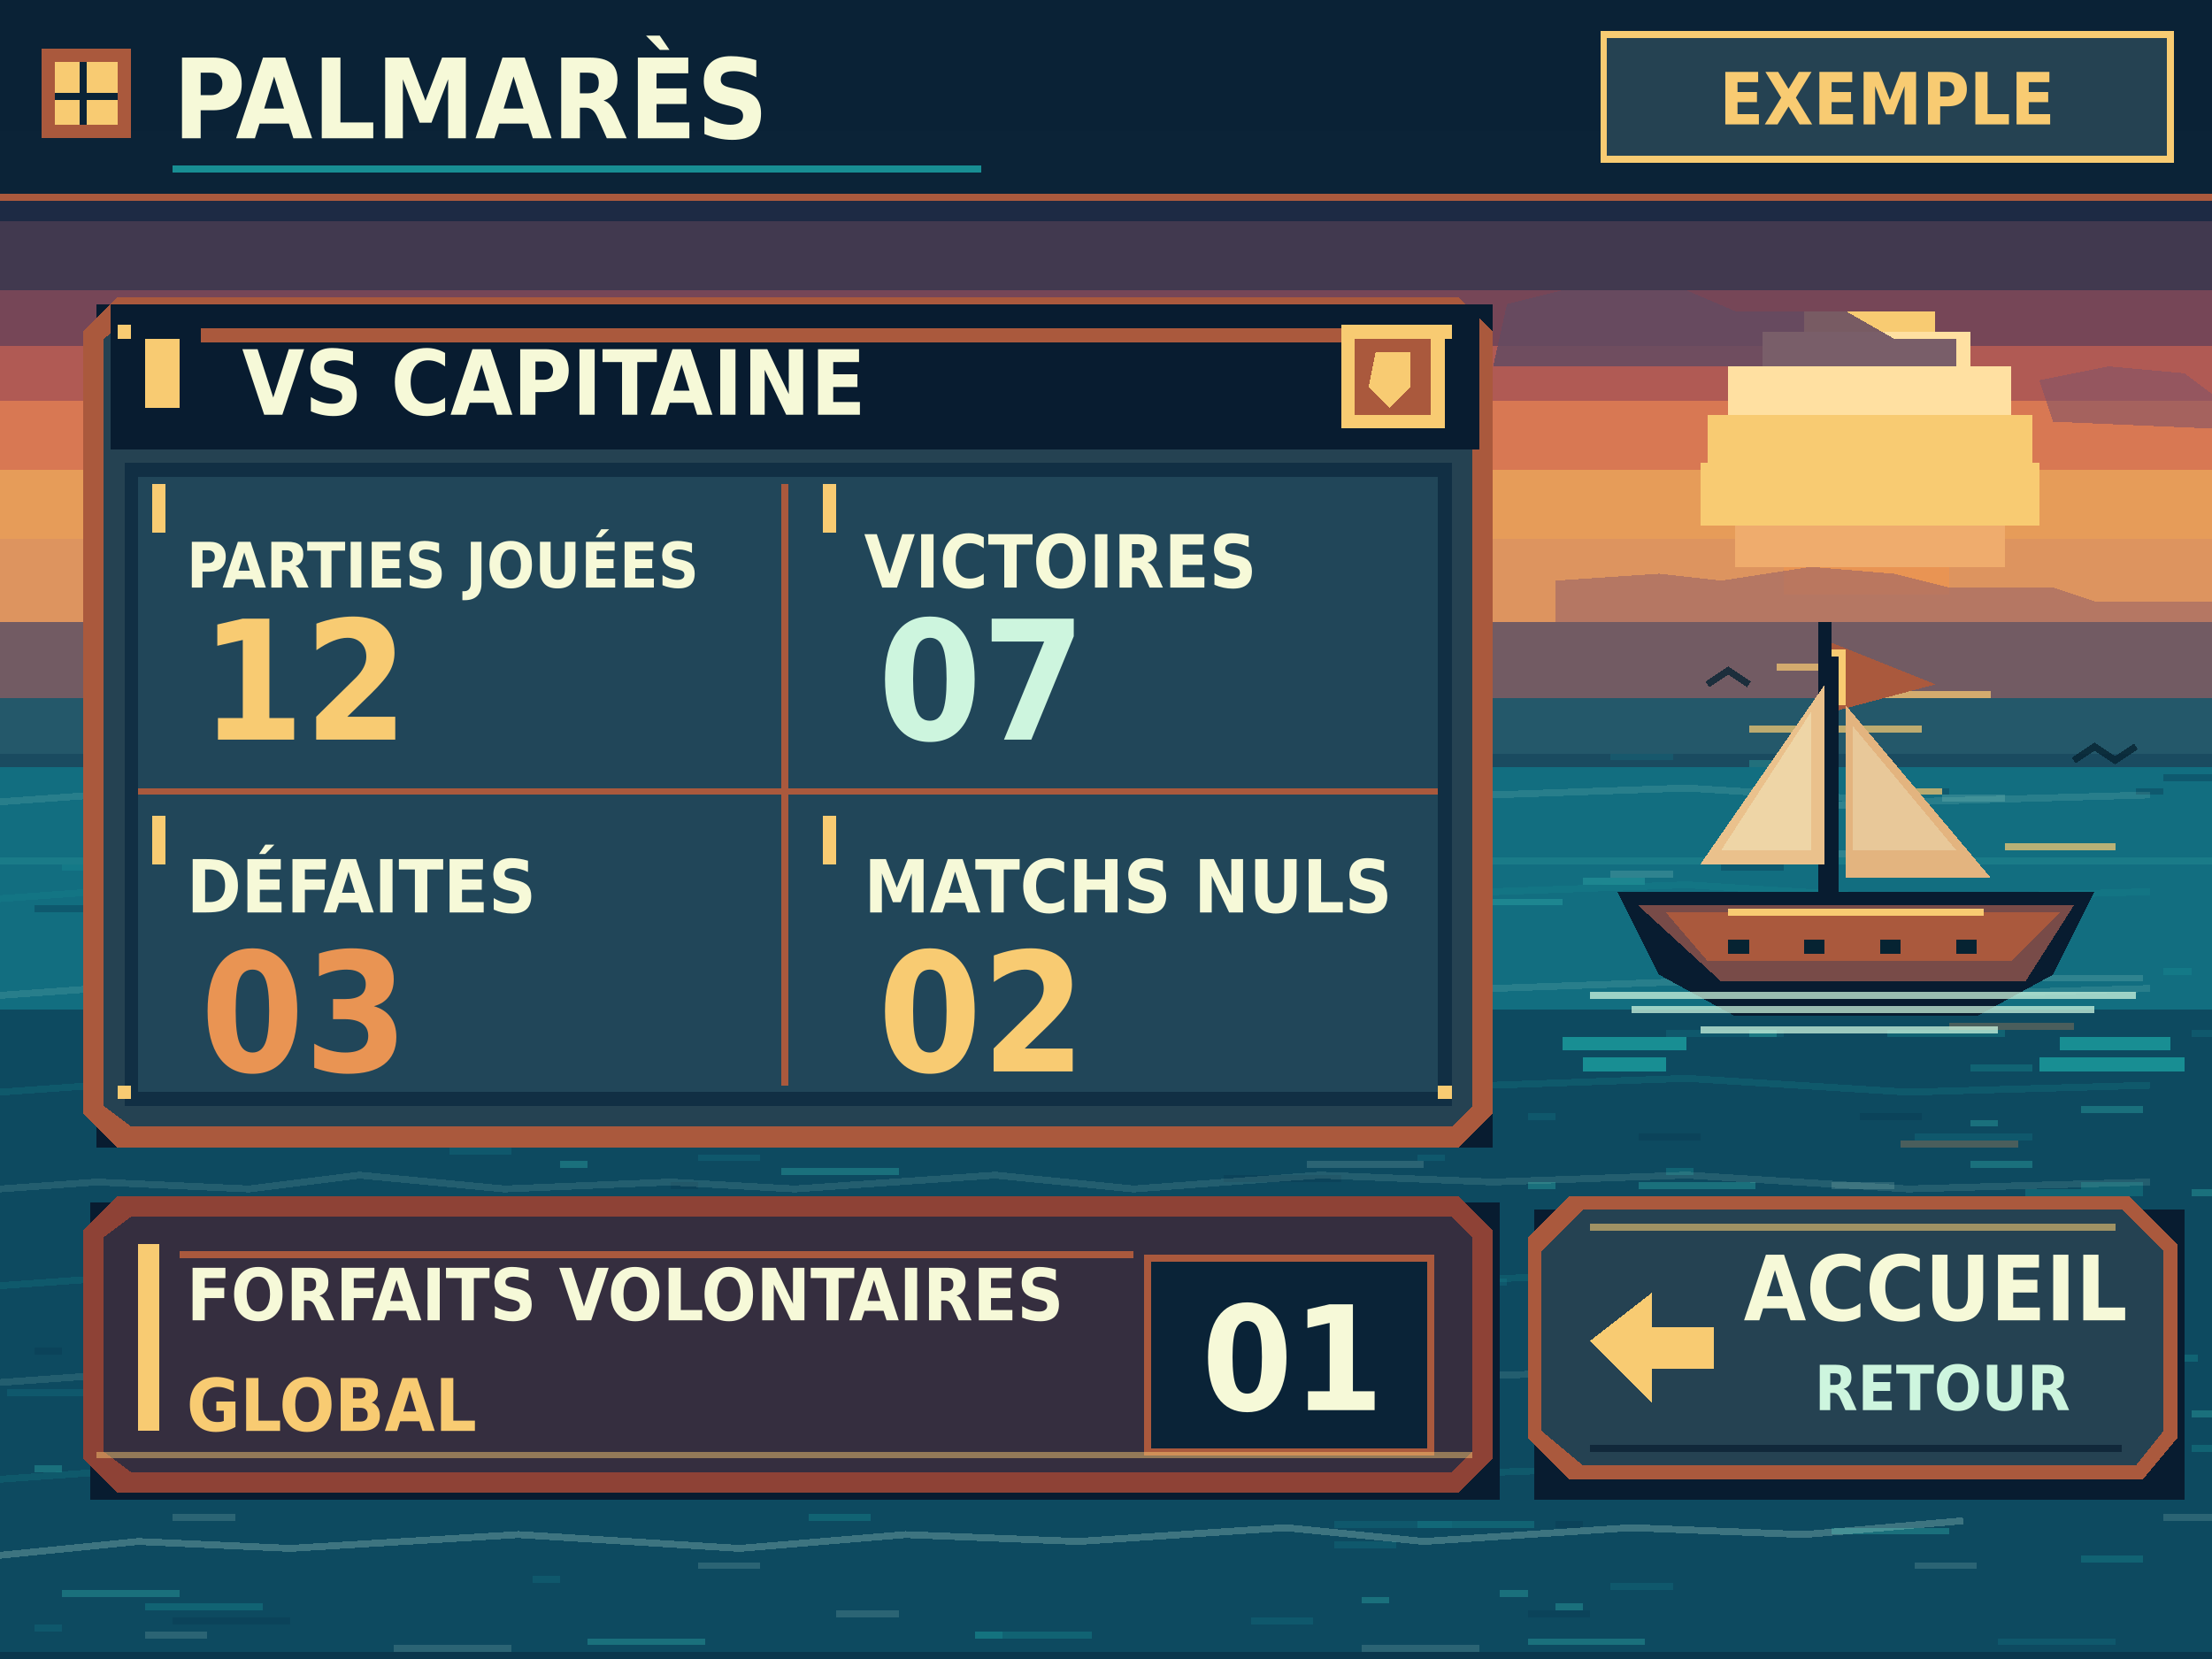
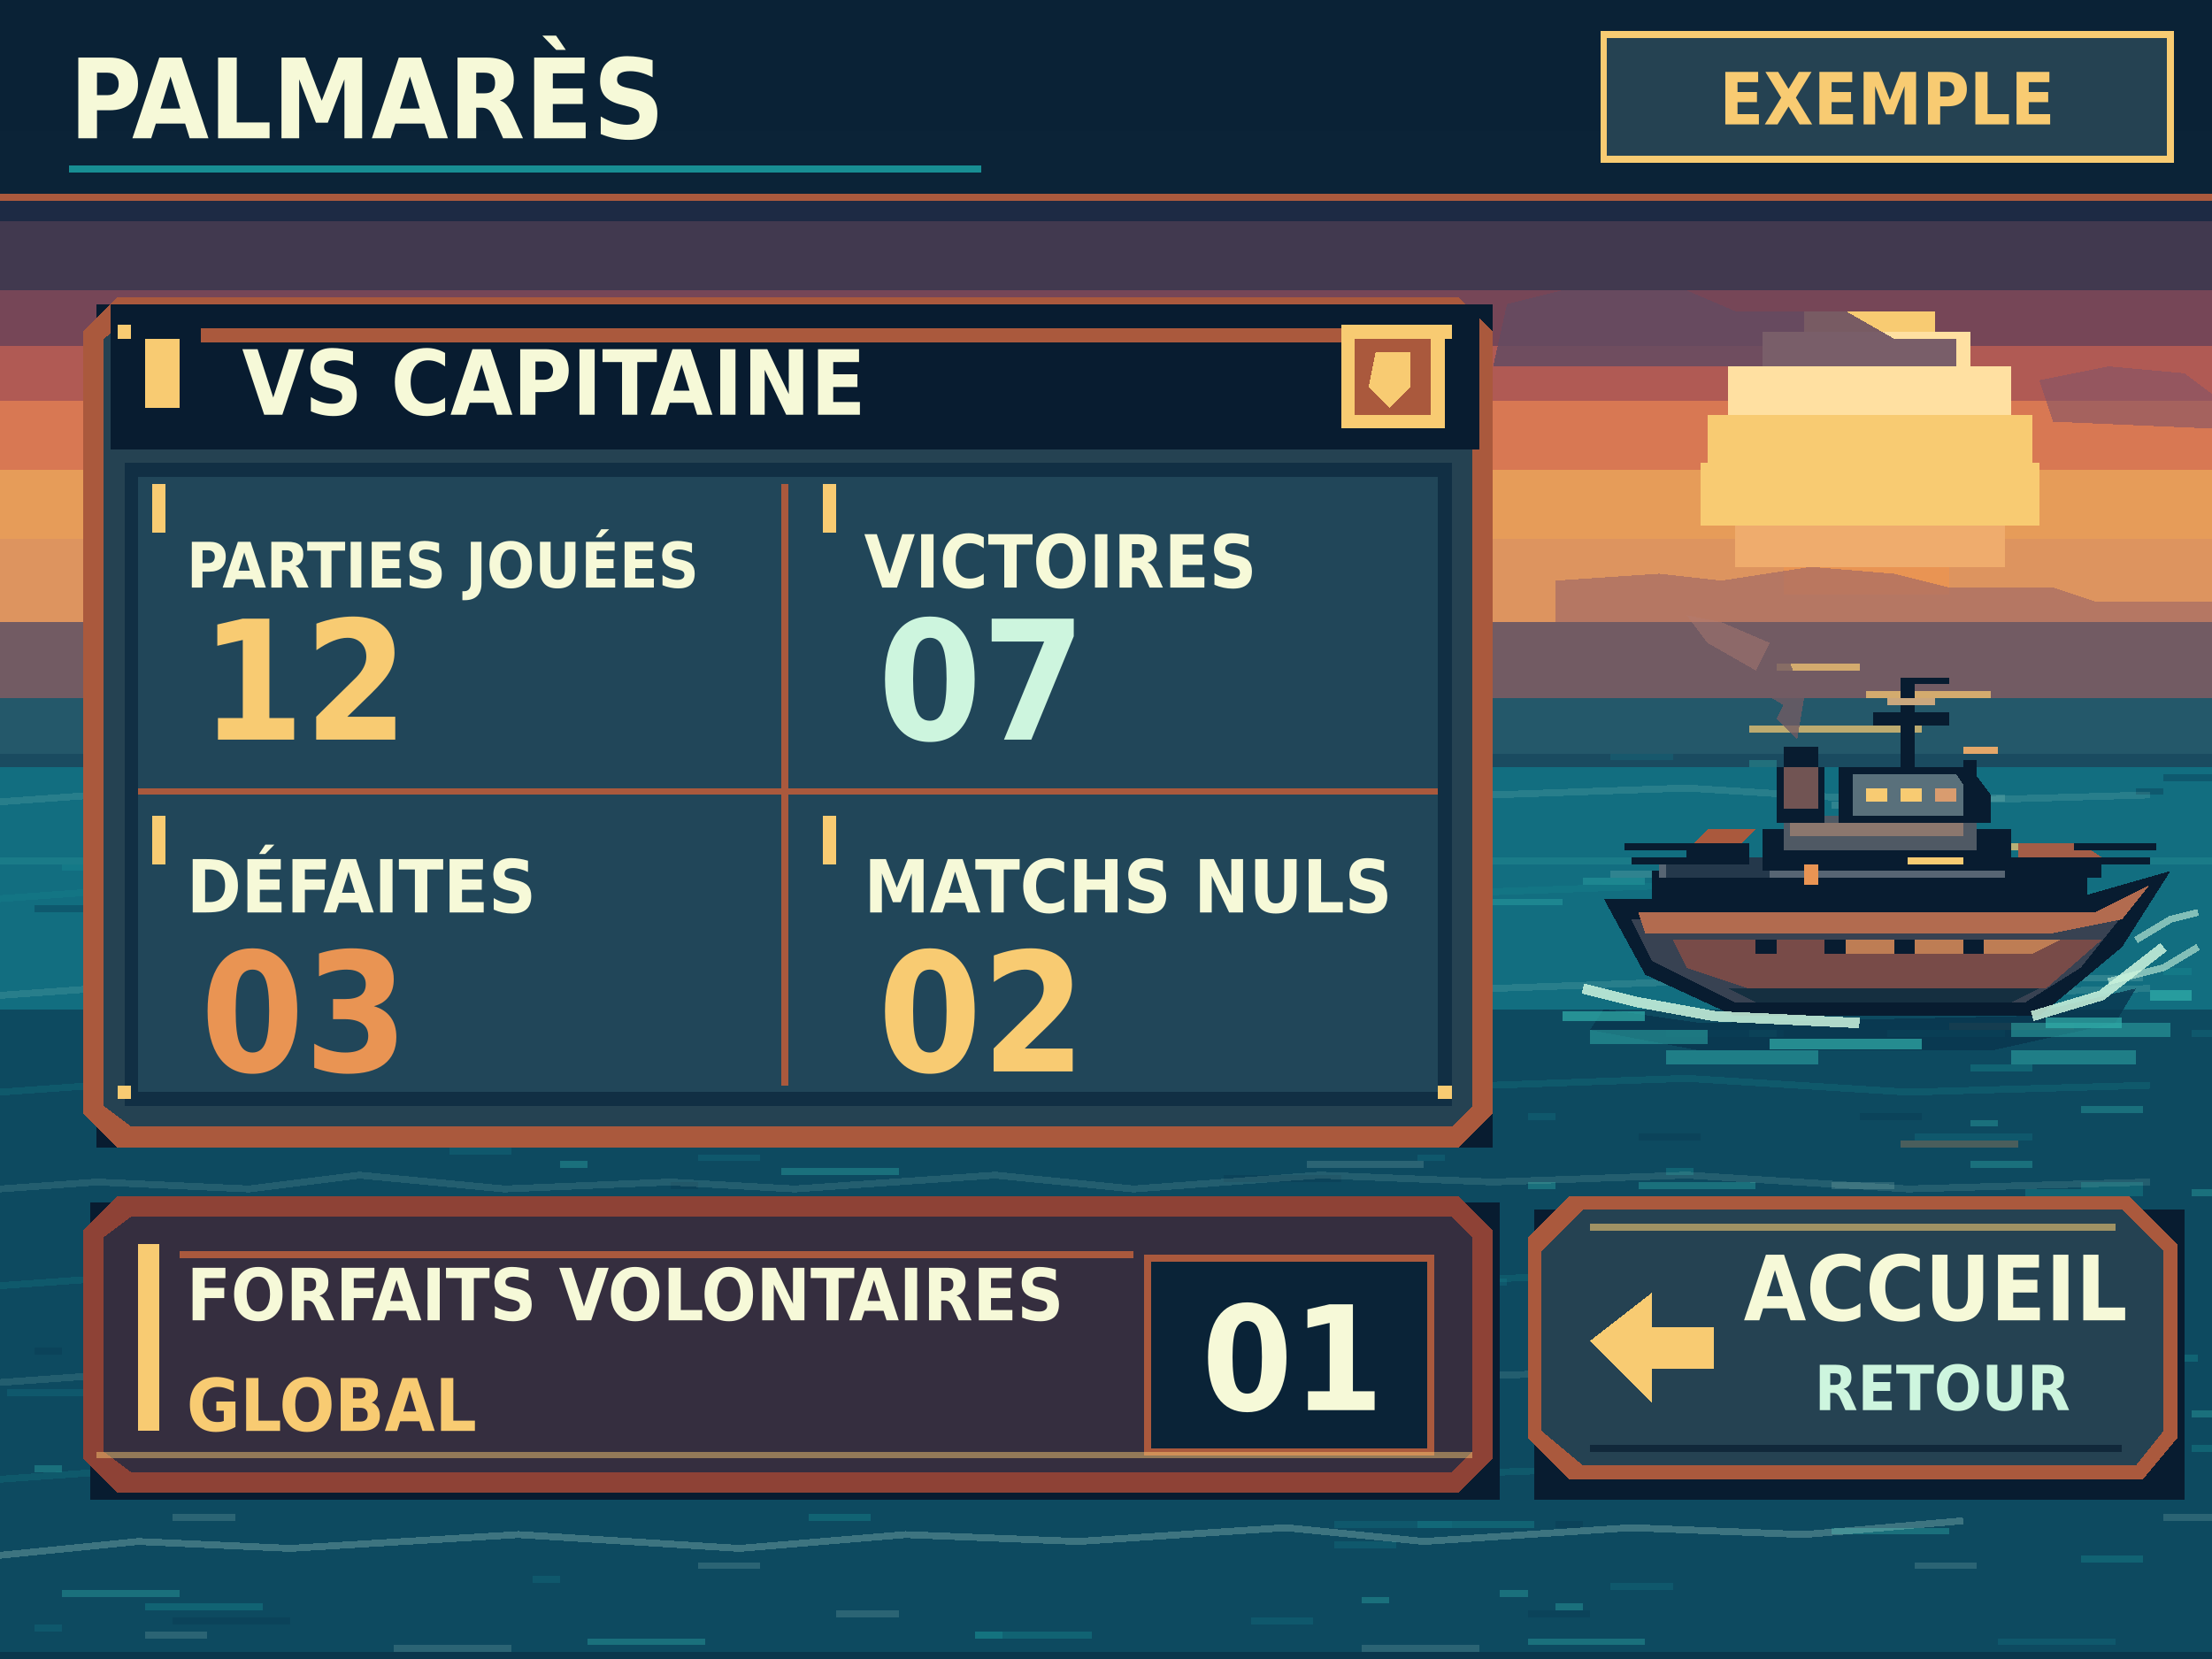
<svg xmlns="http://www.w3.org/2000/svg" width="320" height="240" viewBox="0 0 320 240" shape-rendering="crispEdges">
  <g id="scene-maritime-originale-g01-ocean-continu">
    <rect x="0" y="0" width="320" height="240" fill="#07354E" />
    <rect x="0" y="0" width="320" height="19" fill="#0A1C32" />
    <rect x="0" y="19" width="320" height="13" fill="#1D2A44" />
    <rect x="0" y="32" width="320" height="10" fill="#41394F" />
    <rect x="0" y="42" width="320" height="8" fill="#764657" />
    <rect x="0" y="50" width="320" height="8" fill="#B05A54" />
    <rect x="0" y="58" width="320" height="10" fill="#D87853" />
    <rect x="0" y="68" width="320" height="10" fill="#E69C59" />
    <rect x="0" y="78" width="320" height="12" fill="#DD945F" />
    <rect x="0" y="90" width="320" height="11" fill="#725B63" />
    <rect x="0" y="101" width="320" height="13" fill="#24586A" />
    <rect x="0" y="114" width="320" height="32" fill="#126E80" />
    <rect x="0" y="146" width="320" height="94" fill="#0D4A60" />
    <rect x="261" y="45" width="19" height="3" fill="#F8CB72" />
    <rect x="255" y="48" width="30" height="5" fill="#FFE0A1" />
    <rect x="250" y="53" width="41" height="7" fill="#FFE0A1" />
    <rect x="247" y="60" width="47" height="7" fill="#F8CB72" />
    <rect x="246" y="67" width="49" height="9" fill="#F8CB72" />
    <rect x="251" y="76" width="39" height="6" fill="#EFAC6D" />
    <rect x="258" y="82" width="24" height="4" fill="#E99453" />
    <polygon points="218,44 226,42 244,42 251,45 267,45 274,49 283,49 283,53 216,53" fill="#654B60" opacity=".87" />
    <polygon points="295,55 305,53 316,54 320,57 320,62 297,61" fill="#845465" opacity=".6" />
    <polygon points="225,84 240,83 249,84 262,82 274,83 282,85 297,85 303,87 320,87 320,90 225,90" fill="#9D6566" opacity=".62" />
    <rect x="0" y="109" width="320" height="2" fill="#07354E" opacity=".36" />
    <rect x="0" y="111" width="320" height="3" fill="#126E80" />
    <rect x="0" y="124" width="320" height="1" fill="#2B9A9C" opacity=".3" />
    <rect x="81" y="112" width="17" height="1" fill="#07354E" opacity=".37" />
    <rect x="85" y="123" width="9" height="1" fill="#126E80" opacity=".37" />
    <rect x="217" y="112" width="17" height="1" fill="#126E80" opacity=".37" />
    <rect x="221" y="171" width="4" height="1" fill="#30AFAB" opacity=".37" />
    <rect x="225" y="220" width="4" height="1" fill="#07354E" opacity=".37" />
    <rect x="165" y="109" width="9" height="1" fill="#188E93" opacity=".37" />
    <rect x="105" y="109" width="4" height="1" fill="#07354E" opacity=".37" />
    <rect x="109" y="165" width="4" height="1" fill="#126E80" opacity=".37" />
    <rect x="113" y="169" width="17" height="1" fill="#30AFAB" opacity=".37" />
    <rect x="245" y="203" width="17" height="1" fill="#126E80" opacity=".37" />
    <rect x="313" y="140" width="4" height="1" fill="#188E93" opacity=".37" />
    <rect x="317" y="204" width="3" height="1" fill="#30AFAB" opacity=".37" />
    <rect x="65" y="166" width="9" height="1" fill="#126E80" opacity=".37" />
    <rect x="5" y="235" width="4" height="1" fill="#126E80" opacity=".37" />
    <rect x="137" y="149" width="4" height="1" fill="#188E93" opacity=".37" />
    <rect x="77" y="210" width="4" height="1" fill="#CDF5DE" opacity=".16" />
    <rect x="209" y="130" width="17" height="1" fill="#30AFAB" opacity=".37" />
    <rect x="277" y="187" width="4" height="1" fill="#30AFAB" opacity=".37" />
    <rect x="25" y="219" width="9" height="1" fill="#CDF5DE" opacity=".16" />
    <rect x="93" y="153" width="17" height="1" fill="#126E80" opacity=".37" />
    <rect x="161" y="214" width="4" height="1" fill="#30AFAB" opacity=".37" />
    <rect x="293" y="172" width="17" height="1" fill="#188E93" opacity=".37" />
    <rect x="169" y="135" width="17" height="1" fill="#188E93" opacity=".37" />
    <rect x="109" y="119" width="4" height="1" fill="#30AFAB" opacity=".37" />
    <rect x="305" y="204" width="4" height="1" fill="#07354E" opacity=".37" />
    <rect x="181" y="114" width="17" height="1" fill="#30AFAB" opacity=".37" />
    <rect x="57" y="238" width="17" height="1" fill="#CDF5DE" opacity=".16" />
    <rect x="317" y="149" width="3" height="1" fill="#126E80" opacity=".37" />
    <rect x="193" y="116" width="4" height="1" fill="#30AFAB" opacity=".37" />
    <rect x="5" y="195" width="4" height="1" fill="#07354E" opacity=".37" />
    <rect x="9" y="230" width="17" height="1" fill="#30AFAB" opacity=".37" />
    <rect x="13" y="190" width="9" height="1" fill="#188E93" opacity=".37" />
    <rect x="273" y="189" width="17" height="1" fill="#CDF5DE" opacity=".16" />
    <rect x="277" y="226" width="9" height="1" fill="#CDF5DE" opacity=".16" />
    <rect x="25" y="234" width="17" height="1" fill="#07354E" opacity=".37" />
    <rect x="285" y="168" width="9" height="1" fill="#30AFAB" opacity=".37" />
    <rect x="33" y="158" width="4" height="1" fill="#07354E" opacity=".37" />
    <rect x="293" y="141" width="17" height="1" fill="#CDF5DE" opacity=".16" />
    <rect x="41" y="193" width="9" height="1" fill="#30AFAB" opacity=".37" />
    <rect x="237" y="173" width="9" height="1" fill="#07354E" opacity=".37" />
    <rect x="177" y="197" width="4" height="1" fill="#188E93" opacity=".37" />
    <rect x="181" y="182" width="9" height="1" fill="#30AFAB" opacity=".37" />
    <rect x="121" y="233" width="9" height="1" fill="#CDF5DE" opacity=".16" />
    <rect x="317" y="209" width="3" height="1" fill="#188E93" opacity=".37" />
    <rect x="1" y="201" width="17" height="1" fill="#126E80" opacity=".37" />
    <rect x="261" y="139" width="4" height="1" fill="#126E80" opacity=".37" />
    <rect x="73" y="193" width="9" height="1" fill="#126E80" opacity=".37" />
    <rect x="205" y="220" width="17" height="1" fill="#188E93" opacity=".37" />
    <rect x="273" y="149" width="17" height="1" fill="#188E93" opacity=".37" />
    <rect x="85" y="237" width="17" height="1" fill="#30AFAB" opacity=".37" />
    <rect x="153" y="133" width="4" height="1" fill="#188E93" opacity=".37" />
    <rect x="221" y="233" width="9" height="1" fill="#07354E" opacity=".37" />
    <rect x="161" y="144" width="4" height="1" fill="#126E80" opacity=".37" />
    <rect x="165" y="156" width="9" height="1" fill="#CDF5DE" opacity=".16" />
    <rect x="233" y="126" width="9" height="1" fill="#CDF5DE" opacity=".16" />
    <rect x="301" y="225" width="9" height="1" fill="#188E93" opacity=".37" />
    <rect x="241" y="149" width="17" height="1" fill="#126E80" opacity=".37" />
    <rect x="181" y="194" width="9" height="1" fill="#CDF5DE" opacity=".16" />
    <rect x="121" y="125" width="9" height="1" fill="#CDF5DE" opacity=".16" />
    <rect x="253" y="149" width="4" height="1" fill="#30AFAB" opacity=".37" />
    <rect x="65" y="144" width="4" height="1" fill="#126E80" opacity=".37" />
    <rect x="197" y="231" width="4" height="1" fill="#30AFAB" opacity=".37" />
    <rect x="73" y="195" width="9" height="1" fill="#188E93" opacity=".37" />
    <rect x="141" y="236" width="17" height="1" fill="#188E93" opacity=".37" />
    <rect x="145" y="152" width="17" height="1" fill="#126E80" opacity=".37" />
    <rect x="149" y="162" width="17" height="1" fill="#CDF5DE" opacity=".16" />
    <rect x="217" y="230" width="4" height="1" fill="#30AFAB" opacity=".37" />
    <rect x="29" y="193" width="9" height="1" fill="#07354E" opacity=".37" />
    <rect x="289" y="237" width="17" height="1" fill="#126E80" opacity=".37" />
    <rect x="229" y="185" width="9" height="1" fill="#30AFAB" opacity=".37" />
    <rect x="105" y="157" width="9" height="1" fill="#CDF5DE" opacity=".16" />
    <rect x="173" y="132" width="9" height="1" fill="#30AFAB" opacity=".37" />
    <rect x="49" y="137" width="4" height="1" fill="#188E93" opacity=".37" />
    <rect x="53" y="116" width="4" height="1" fill="#30AFAB" opacity=".37" />
    <rect x="185" y="121" width="17" height="1" fill="#126E80" opacity=".37" />
    <rect x="61" y="114" width="17" height="1" fill="#07354E" opacity=".37" />
    <rect x="129" y="193" width="9" height="1" fill="#07354E" opacity=".37" />
    <rect x="197" y="201" width="4" height="1" fill="#188E93" opacity=".37" />
    <rect x="265" y="221" width="17" height="1" fill="#30AFAB" opacity=".37" />
    <rect x="141" y="236" width="4" height="1" fill="#188E93" opacity=".37" />
    <rect x="17" y="196" width="9" height="1" fill="#CDF5DE" opacity=".16" />
    <rect x="277" y="164" width="17" height="1" fill="#126E80" opacity=".37" />
    <rect x="281" y="115" width="9" height="1" fill="#CDF5DE" opacity=".16" />
    <rect x="221" y="161" width="4" height="1" fill="#126E80" opacity=".37" />
    <rect x="97" y="171" width="4" height="1" fill="#07354E" opacity=".37" />
    <rect x="229" y="127" width="9" height="1" fill="#30AFAB" opacity=".37" />
    <rect x="105" y="150" width="17" height="1" fill="#30AFAB" opacity=".37" />
    <rect x="237" y="164" width="9" height="1" fill="#07354E" opacity=".37" />
    <rect x="241" y="169" width="4" height="1" fill="#188E93" opacity=".37" />
    <rect x="309" y="121" width="4" height="1" fill="#126E80" opacity=".37" />
    <rect x="249" y="125" width="9" height="1" fill="#07354E" opacity=".37" />
    <rect x="253" y="110" width="4" height="1" fill="#30AFAB" opacity=".37" />
    <rect x="193" y="223" width="9" height="1" fill="#126E80" opacity=".37" />
    <rect x="5" y="131" width="9" height="1" fill="#07354E" opacity=".37" />
    <rect x="265" y="145" width="9" height="1" fill="#CDF5DE" opacity=".16" />
    <rect x="141" y="135" width="9" height="1" fill="#126E80" opacity=".37" />
    <rect x="81" y="168" width="4" height="1" fill="#30AFAB" opacity=".37" />
    <rect x="85" y="150" width="9" height="1" fill="#188E93" opacity=".37" />
    <rect x="89" y="212" width="4" height="1" fill="#07354E" opacity=".37" />
    <rect x="221" y="237" width="17" height="1" fill="#30AFAB" opacity=".37" />
    <rect x="33" y="121" width="9" height="1" fill="#188E93" opacity=".37" />
    <rect x="101" y="191" width="4" height="1" fill="#188E93" opacity=".37" />
    <rect x="41" y="148" width="4" height="1" fill="#126E80" opacity=".37" />
    <rect x="237" y="171" width="17" height="1" fill="#30AFAB" opacity=".37" />
    <rect x="177" y="170" width="17" height="1" fill="#07354E" opacity=".37" />
    <rect x="309" y="196" width="9" height="1" fill="#188E93" opacity=".37" />
    <rect x="185" y="192" width="4" height="1" fill="#188E93" opacity=".37" />
    <rect x="317" y="172" width="3" height="1" fill="#30AFAB" opacity=".37" />
    <rect x="65" y="185" width="9" height="1" fill="#188E93" opacity=".37" />
    <rect x="261" y="123" width="17" height="1" fill="#CDF5DE" opacity=".16" />
    <rect x="137" y="207" width="9" height="1" fill="#126E80" opacity=".37" />
    <rect x="77" y="228" width="4" height="1" fill="#126E80" opacity=".37" />
    <rect x="273" y="176" width="9" height="1" fill="#188E93" opacity=".37" />
    <rect x="149" y="145" width="9" height="1" fill="#CDF5DE" opacity=".16" />
    <rect x="25" y="118" width="4" height="1" fill="#07354E" opacity=".37" />
    <rect x="285" y="162" width="4" height="1" fill="#30AFAB" opacity=".37" />
    <rect x="289" y="207" width="4" height="1" fill="#CDF5DE" opacity=".16" />
    <rect x="37" y="152" width="9" height="1" fill="#126E80" opacity=".37" />
    <rect x="169" y="153" width="9" height="1" fill="#126E80" opacity=".37" />
    <rect x="301" y="182" width="4" height="1" fill="#30AFAB" opacity=".37" />
    <rect x="49" y="155" width="17" height="1" fill="#30AFAB" opacity=".37" />
    <rect x="309" y="114" width="4" height="1" fill="#07354E" opacity=".37" />
    <rect x="313" y="219" width="7" height="1" fill="#CDF5DE" opacity=".16" />
    <rect x="189" y="168" width="17" height="1" fill="#CDF5DE" opacity=".16" />
    <rect x="129" y="120" width="9" height="1" fill="#07354E" opacity=".37" />
    <rect x="197" y="238" width="17" height="1" fill="#CDF5DE" opacity=".16" />
    <rect x="265" y="171" width="9" height="1" fill="#CDF5DE" opacity=".16" />
    <rect x="269" y="161" width="9" height="1" fill="#07354E" opacity=".37" />
    <rect x="273" y="114" width="9" height="1" fill="#07354E" opacity=".37" />
    <rect x="21" y="236" width="9" height="1" fill="#CDF5DE" opacity=".16" />
    <rect x="25" y="147" width="9" height="1" fill="#188E93" opacity=".37" />
    <rect x="285" y="174" width="4" height="1" fill="#188E93" opacity=".37" />
    <rect x="225" y="232" width="4" height="1" fill="#30AFAB" opacity=".37" />
    <rect x="101" y="226" width="9" height="1" fill="#CDF5DE" opacity=".16" />
    <rect x="233" y="229" width="9" height="1" fill="#126E80" opacity=".37" />
    <rect x="301" y="171" width="9" height="1" fill="#188E93" opacity=".37" />
    <rect x="49" y="187" width="17" height="1" fill="#30AFAB" opacity=".37" />
    <rect x="181" y="234" width="9" height="1" fill="#126E80" opacity=".37" />
    <rect x="249" y="137" width="4" height="1" fill="#CDF5DE" opacity=".16" />
    <rect x="189" y="126" width="17" height="1" fill="#126E80" opacity=".37" />
    <rect x="193" y="220" width="17" height="1" fill="#126E80" opacity=".37" />
    <rect x="261" y="206" width="17" height="1" fill="#CDF5DE" opacity=".16" />
    <rect x="9" y="125" width="9" height="1" fill="#188E93" opacity=".37" />
    <rect x="269" y="208" width="17" height="1" fill="#126E80" opacity=".37" />
    <rect x="209" y="111" width="4" height="1" fill="#126E80" opacity=".37" />
    <rect x="85" y="151" width="9" height="1" fill="#07354E" opacity=".37" />
    <rect x="153" y="137" width="9" height="1" fill="#07354E" opacity=".37" />
    <rect x="93" y="138" width="9" height="1" fill="#07354E" opacity=".37" />
    <rect x="97" y="164" width="17" height="1" fill="#188E93" opacity=".37" />
    <rect x="101" y="167" width="9" height="1" fill="#126E80" opacity=".37" />
    <rect x="233" y="109" width="9" height="1" fill="#126E80" opacity=".37" />
    <rect x="301" y="160" width="9" height="1" fill="#30AFAB" opacity=".37" />
    <rect x="177" y="143" width="4" height="1" fill="#30AFAB" opacity=".37" />
    <rect x="117" y="219" width="9" height="1" fill="#188E93" opacity=".37" />
    <rect x="313" y="112" width="7" height="1" fill="#07354E" opacity=".37" />
    <rect x="125" y="197" width="17" height="1" fill="#188E93" opacity=".37" />
    <rect x="129" y="126" width="4" height="1" fill="#30AFAB" opacity=".37" />
    <rect x="5" y="212" width="4" height="1" fill="#30AFAB" opacity=".37" />
    <rect x="265" y="116" width="9" height="1" fill="#CDF5DE" opacity=".16" />
    <rect x="205" y="167" width="4" height="1" fill="#126E80" opacity=".37" />
    <rect x="209" y="185" width="9" height="1" fill="#126E80" opacity=".37" />
    <rect x="21" y="232" width="17" height="1" fill="#188E93" opacity=".37" />
    <rect x="89" y="133" width="9" height="1" fill="#30AFAB" opacity=".37" />
    <rect x="285" y="154" width="9" height="1" fill="#188E93" opacity=".37" />
    <rect x="161" y="192" width="9" height="1" fill="#126E80" opacity=".37" />
    <path d="M0 116l14-1 22 1 16-2 21 2 24-1 18 1 29-2 20 2 27-2 25 1 28-1 32 2 35-1" fill="none" stroke="#CDF5DE" stroke-width="1" opacity=".12" />
    <path d="M0 130l14-1 22 1 16-2 21 2 24-1 18 1 29-2 20 2 27-2 25 1 28-1 32 2 35-1" fill="none" stroke="#188E93" stroke-width="1" opacity=".23" />
    <path d="M0 144l14-1 22 1 16-2 21 2 24-1 18 1 29-2 20 2 27-2 25 1 28-1 32 2 35-1" fill="none" stroke="#CDF5DE" stroke-width="1" opacity=".12" />
    <path d="M0 158l14-1 22 1 16-2 21 2 24-1 18 1 29-2 20 2 27-2 25 1 28-1 32 2 35-1" fill="none" stroke="#188E93" stroke-width="1" opacity=".23" />
    <path d="M0 172l14-1 22 1 16-2 21 2 24-1 18 1 29-2 20 2 27-2 25 1 28-1 32 2 35-1" fill="none" stroke="#CDF5DE" stroke-width="1" opacity=".12" />
    <path d="M0 186l14-1 22 1 16-2 21 2 24-1 18 1 29-2 20 2 27-2 25 1 28-1 32 2 35-1" fill="none" stroke="#188E93" stroke-width="1" opacity=".23" />
    <path d="M0 200l14-1 22 1 16-2 21 2 24-1 18 1 29-2 20 2 27-2 25 1 28-1 32 2 35-1" fill="none" stroke="#CDF5DE" stroke-width="1" opacity=".12" />
    <path d="M0 214l14-1 22 1 16-2 21 2 24-1 18 1 29-2 20 2 27-2 25 1 28-1 32 2 35-1" fill="none" stroke="#188E93" stroke-width="1" opacity=".23" />
    <rect x="257" y="96" width="12" height="1" fill="#F8CB72" opacity=".72" />
    <rect x="270" y="100" width="18" height="1" fill="#F8CB72" opacity=".72" />
    <rect x="253" y="105" width="25" height="1" fill="#F8CB72" opacity=".72" />
    <rect x="269" y="114" width="12" height="1" fill="#F8CB72" opacity=".72" />
    <rect x="290" y="122" width="16" height="1" fill="#F8CB72" opacity=".72" />
    <rect x="260" y="134" width="21" height="1" fill="#E99453" opacity=".28" />
    <rect x="282" y="148" width="18" height="1" fill="#E99453" opacity=".28" />
    <rect x="275" y="165" width="17" height="1" fill="#E99453" opacity=".28" />
    <rect x="293" y="175" width="20" height="1" fill="#E99453" opacity=".28" />
    <rect x="255" y="184" width="27" height="1" fill="#E99453" opacity=".28" />
    <rect x="277" y="211" width="25" height="1" fill="#E99453" opacity=".28" />
  </g>
-   <g id="navire-decoratif-ancre-dans-la-mer">
-     <path d="M264 90v42" fill="none" stroke="#081C30" stroke-width="2" />
-     <path d="M265 93l15 6-15 4z" fill="#AA593D" />
-     <rect x="265" y="94" width="2" height="8" fill="#F8CB72" />
-     <path d="M264 99l-18 26h18z" fill="#EAC18C" />
-     <path d="M267 102l21 25h-21z" fill="#E3B47F" />
-     <path d="M262 103l-13 20h13z" fill="#F6F9D8" opacity=".35" />
-     <path d="M268 105l15 18h-15z" fill="#F6F9D8" opacity=".30" />
-     <rect x="264" y="95" width="2" height="38" fill="#081C30" />
-     <path d="M234 129h69l-6 12-11 6h-35l-11-6z" fill="#081C30" />
-     <path d="M237 131h63l-7 11h-44z" fill="#784B48" />
-     <path d="M241 132h57l-7 7h-44z" fill="#AA593D" />
-     <path d="M250 132h37" fill="none" stroke="#F8CB72" stroke-width="1" />
-     <rect x="250" y="136" width="3" height="2" fill="#062332" />
-     <rect x="261" y="136" width="3" height="2" fill="#062332" />
-     <rect x="272" y="136" width="3" height="2" fill="#062332" />
-     <rect x="283" y="136" width="3" height="2" fill="#062332" />
-     <path d="M230 144h79m-73 2h67m-57 3h43" fill="none" stroke="#CDF5DE" stroke-width="1" opacity=".74" />
-     <path d="M226 151h18m54 0h16m-85 3h12m54 0h21" fill="none" stroke="#188E93" stroke-width="2" />
-     <path d="M300 110l3 -2 3 2 3-2m-62-9l3-2 3 2" fill="none" stroke="#062332" stroke-width="1" opacity=".8" />
+   <g id="navire-guerre-illustre-ancre-dans-la-mer" data-scene-role="navire-militaire">
+     <path d="M232 146l14 2 46-1 17-4-3 5-18 4h-42l-16-3z" fill="#07354E" opacity=".8" />
+     <path d="M230 150h17m44-1h23m-73 4h22m28 0h18" fill="none" stroke="#30AFAB" stroke-width="2" opacity=".52" />
+     <path d="M232 130h68l14-4-7 11-12 10h-44l-13-6z" fill="#081C30" />
+     <path d="M236 133h68l5-3-8 10-8 5h-42l-12-6z" fill="#384252" />
+     <path d="M242 136h62l-8 7h-43l-9-3z" fill="#784B48" />
+     <path d="M250 143h45l-4 2h-37z" fill="#152F40" />
+     <path d="M237 132h66l8-4-4 5-10 2h-59z" fill="#B26B4F" />
+     <path d="M266 136h32l-4 2h-27z" fill="#D68D58" opacity=".75" />
+     <rect x="239" y="126" width="63" height="4" fill="#081C30" />
+     <rect x="240" y="125" width="60" height="2" fill="#576573" />
+     <path d="M241 124h15v3h-15z" fill="#24384B" />
+     <rect x="244" y="122" width="9" height="3" fill="#081C30" />
+     <path d="M245 122h7l2-2h-7z" fill="#AA593D" />
+     <rect x="235" y="122" width="11" height="1" fill="#081C30" />
+     <rect x="236" y="124" width="9" height="1" fill="#081C30" />
+     <path d="M290 124h14v3h-14z" fill="#081C30" />
+     <path d="M292 122h9l3 2h-12z" fill="#A45D47" />
+     <rect x="300" y="122" width="12" height="1" fill="#081C30" />
+     <rect x="301" y="124" width="10" height="1" fill="#081C30" />
+     <rect x="255" y="120" width="36" height="6" fill="#081C30" />
+     <path d="M258 118h28v5h-28z" fill="#4F5964" />
+     <rect x="259" y="119" width="25" height="2" fill="#8B776E" />
+     <path d="M266 111h19l3 4v4h-22z" fill="#081C30" />
+     <path d="M268 112h15l2 3v3h-17z" fill="#59707B" />
+     <rect x="270" y="114" width="3" height="2" fill="#F8CB72" />
+     <rect x="275" y="114" width="3" height="2" fill="#F8CB72" />
+     <rect x="280" y="114" width="3" height="2" fill="#D99C6F" />
+     <rect x="257" y="111" width="7" height="8" fill="#081C30" />
+     <rect x="258" y="111" width="5" height="6" fill="#715453" />
+     <rect x="258" y="108" width="5" height="3" fill="#081C30" />
+     <path d="M260 107l-3-3 1-2-5-3 1-2-6-3 2-2 9 4 2 5z" fill="#725B63" opacity=".78" />
+     <path d="M254 97l-7-4-3-4 5 1 7 3z" fill="#B27B72" opacity=".42" />
+     <rect x="275" y="98" width="2" height="13" fill="#081C30" />
+     <rect x="271" y="103" width="11" height="2" fill="#081C30" />
+     <rect x="273" y="101" width="7" height="1" fill="#C9A77E" />
+     <rect x="277" y="98" width="5" height="1" fill="#081C30" />
+     <rect x="284" y="110" width="2" height="9" fill="#081C30" />
+     <rect x="284" y="108" width="5" height="1" fill="#E4A769" />
+     <rect x="261" y="125" width="2" height="3" fill="#E99453" />
+     <rect x="276" y="124" width="8" height="1" fill="#F8CB72" />
+     <rect x="254" y="136" width="3" height="2" fill="#081C30" />
+     <rect x="264" y="136" width="3" height="2" fill="#081C30" />
+     <rect x="274" y="136" width="3" height="2" fill="#081C30" />
+     <rect x="284" y="136" width="3" height="2" fill="#081C30" />
+     <path d="M229 143l8 2 11 2 21 1m25-1 10-3 9-7" fill="none" stroke="#CDF5DE" stroke-width="1.5" opacity=".85" />
+     <path d="M226 147h12m58 1h11m4-4h6m-61 7h22" fill="none" stroke="#30AFAB" stroke-width="1.5" opacity=".7" />
+     <path d="M309 136l5-3 4-1m-13 10 8-2 5-3" fill="none" stroke="#CDF5DE" stroke-width="1" opacity=".6" />
  </g>
  <g id="entete-palmares-et-avertissement-fictif">
    <rect x="0" y="0" width="320" height="29" fill="#0A2337" opacity=".95" />
    <rect x="0" y="28" width="320" height="1" fill="#AA593D" />
-     <rect x="6" y="7" width="13" height="13" fill="#AA593D" />
-     <rect x="8" y="9" width="9" height="9" fill="#F8CB72" />
-     <path d="M12 9v9m-4-4h9" fill="none" stroke="#0A2337" stroke-width="1" />
-     <text x="25" y="20" fill="#F6F9D8" font-family="DejaVu Sans Condensed,DejaVu Sans,sans-serif" font-size="16" font-weight="700" text-anchor="start">PALMARÈS</text>
-     <rect x="25" y="24" width="117" height="1" fill="#188E93" />
+     <text x="10" y="20" fill="#F6F9D8" font-family="DejaVu Sans Condensed,DejaVu Sans,sans-serif" font-size="16" font-weight="700" text-anchor="start">PALMARÈS</text>
+     <rect x="10" y="24" width="132" height="1" fill="#188E93" />
    <rect x="232" y="5" width="82" height="18" fill="#254252" stroke="#F8CB72" stroke-width="1" />
    <text x="273" y="18" fill="#F8CB72" font-family="DejaVu Sans Condensed,DejaVu Sans,sans-serif" font-size="10.4" font-weight="700" text-anchor="middle">EXEMPLE</text>
  </g>
  <g id="journal-de-bord-stats-capitaine">
    <rect x="14" y="44" width="202" height="122" fill="#081C30" />
    <polygon points="17,43 211,43 216,48 216,161 211,166 17,166 12,161 12,48" fill="#AA593D" />
    <polygon points="19,46 209,46 213,49 213,160 210,163 19,163 15,160 15,49" fill="#254252" />
    <rect x="22" y="70" width="65" height="1" fill="#3A5C63" opacity=".4" />
    <rect x="105" y="75" width="78" height="1" fill="#3A5C63" opacity=".4" />
    <rect x="36" y="104" width="58" height="1" fill="#3A5C63" opacity=".4" />
    <rect x="130" y="108" width="69" height="1" fill="#3A5C63" opacity=".4" />
    <rect x="22" y="125" width="47" height="1" fill="#3A5C63" opacity=".4" />
    <rect x="112" y="156" width="75" height="1" fill="#3A5C63" opacity=".4" />
    <rect x="23" y="159" width="72" height="1" fill="#3A5C63" opacity=".4" />
    <rect x="16" y="44" width="198" height="21" fill="#081C30" />
    <rect x="21" y="49" width="5" height="10" fill="#F8CB72" />
    <path d="M29 48h172v1H29" fill="none" stroke="#AA593D" stroke-width="1" />
    <text x="35" y="60" fill="#F6F9D8" font-family="DejaVu Sans Condensed,DejaVu Sans,sans-serif" font-size="13" font-weight="800" text-anchor="start">VS CAPITAINE</text>
    <rect x="194" y="47" width="15" height="15" fill="#F8CB72" />
    <rect x="196" y="49" width="11" height="11" fill="#AA593D" />
    <path d="M199 51l5 0v5l-3 3-3-3z" fill="#F8CB72" />
    <rect x="18" y="67" width="192" height="93" fill="#112F44" />
    <rect x="20" y="69" width="188" height="89" fill="#214659" />
    <rect x="113" y="70" width="1" height="87" fill="#AA593D" />
    <rect x="20" y="114" width="188" height="1" fill="#AA593D" />
    <rect x="22" y="70" width="2" height="7" fill="#F8CB72" />
    <rect x="119" y="70" width="2" height="7" fill="#F8CB72" />
    <rect x="22" y="118" width="2" height="7" fill="#F8CB72" />
    <rect x="119" y="118" width="2" height="7" fill="#F8CB72" />
    <g data-stat="parties" data-value="12">
      <text x="27" y="85" fill="#F6F9D8" font-family="DejaVu Sans Condensed,DejaVu Sans,sans-serif" font-size="9.1" font-weight="700" text-anchor="start">PARTIES JOUÉES</text>
      <text x="29" y="107" fill="#F8CB72" font-family="DejaVu Sans Condensed,DejaVu Sans,sans-serif" font-size="24" font-weight="800" text-anchor="start">12</text>
    </g>
    <g data-stat="victoires" data-value="07">
      <text x="125" y="85" fill="#F6F9D8" font-family="DejaVu Sans Condensed,DejaVu Sans,sans-serif" font-size="10.6" font-weight="700" text-anchor="start">VICTOIRES</text>
      <text x="127" y="107" fill="#CDF5DE" font-family="DejaVu Sans Condensed,DejaVu Sans,sans-serif" font-size="24" font-weight="800" text-anchor="start">07</text>
    </g>
    <g data-stat="defaites" data-value="03">
      <text x="27" y="132" fill="#F6F9D8" font-family="DejaVu Sans Condensed,DejaVu Sans,sans-serif" font-size="10.6" font-weight="700" text-anchor="start">DÉFAITES</text>
      <text x="29" y="155" fill="#E99453" font-family="DejaVu Sans Condensed,DejaVu Sans,sans-serif" font-size="24" font-weight="800" text-anchor="start">03</text>
    </g>
    <g data-stat="nuls" data-value="02">
      <text x="125" y="132" fill="#F6F9D8" font-family="DejaVu Sans Condensed,DejaVu Sans,sans-serif" font-size="10.6" font-weight="700" text-anchor="start">MATCHS NULS</text>
      <text x="127" y="155" fill="#F8CB72" font-family="DejaVu Sans Condensed,DejaVu Sans,sans-serif" font-size="24" font-weight="800" text-anchor="start">02</text>
    </g>
    <rect x="17" y="47" width="2" height="2" fill="#F8CB72" />
    <rect x="208" y="47" width="2" height="2" fill="#F8CB72" />
    <rect x="17" y="157" width="2" height="2" fill="#F8CB72" />
    <rect x="208" y="157" width="2" height="2" fill="#F8CB72" />
  </g>
  <g id="forfaits-volontaires-globaux-distincts">
    <rect x="13" y="174" width="204" height="43" fill="#081C30" />
    <polygon points="17,173 211,173 216,178 216,211 211,216 17,216 12,211 12,178" fill="#8E4236" />
    <polygon points="19,176 210,176 213,179 213,210 210,213 19,213 15,210 15,179" fill="#352E3F" />
    <rect x="20" y="180" width="3" height="27" fill="#F8CB72" />
    <rect x="26" y="181" width="138" height="1" fill="#AA593D" />
    <text x="27" y="191" fill="#F6F9D8" font-family="DejaVu Sans Condensed,DejaVu Sans,sans-serif" font-size="10.4" font-weight="700" text-anchor="start">FORFAITS VOLONTAIRES</text>
    <text x="27" y="207" fill="#F8CB72" font-family="DejaVu Sans Condensed,DejaVu Sans,sans-serif" font-size="10.5" font-weight="800" text-anchor="start">GLOBAL</text>
    <rect x="166" y="182" width="41" height="28" fill="#0A2337" stroke="#AA593D" stroke-width="1" />
    <g data-stat="forfaits_globaux" data-value="01">
      <text x="187" y="204" fill="#F6F9D8" font-family="DejaVu Sans Condensed,DejaVu Sans,sans-serif" font-size="21" font-weight="800" text-anchor="middle">01</text>
    </g>
    <rect x="14" y="210" width="199" height="1" fill="#F8CB72" opacity=".48" />
  </g>
  <g id="retour-volontaire-vers-accueil">
    <rect x="222" y="175" width="94" height="42" fill="#081C30" />
    <polygon points="227,173 308,173 315,180 315,208 310,214 227,214 221,208 221,179" fill="#AA593D" />
    <polygon points="229,175 307,175 313,181 313,207 309,212 229,212 223,207 223,181" fill="#254252" />
    <path d="M230 194l9-7v5h9v6h-9v5z" fill="#F8CB72" />
    <text x="280" y="191" fill="#F6F9D8" font-family="DejaVu Sans Condensed,DejaVu Sans,sans-serif" font-size="13" font-weight="800" text-anchor="middle">ACCUEIL</text>
    <text x="281" y="204" fill="#CDF5DE" font-family="DejaVu Sans Condensed,DejaVu Sans,sans-serif" font-size="9" font-weight="700" text-anchor="middle">RETOUR</text>
    <rect x="230" y="177" width="76" height="1" fill="#F8CB72" opacity=".58" />
    <rect x="230" y="209" width="77" height="1" fill="#081C30" opacity=".7" />
  </g>
  <g id="ecume-et-profondeur-premier-plan">
    <path d="M0 225l20-2 22 1 33-2 32 2 24-2 25 1 30-2 20 2 30-2 25 1 23-2" fill="none" stroke="#CDF5DE" stroke-width="1" opacity=".25" />
    <rect x="0" y="239" width="320" height="1" fill="#081C30" opacity=".4" />
  </g>
</svg>
